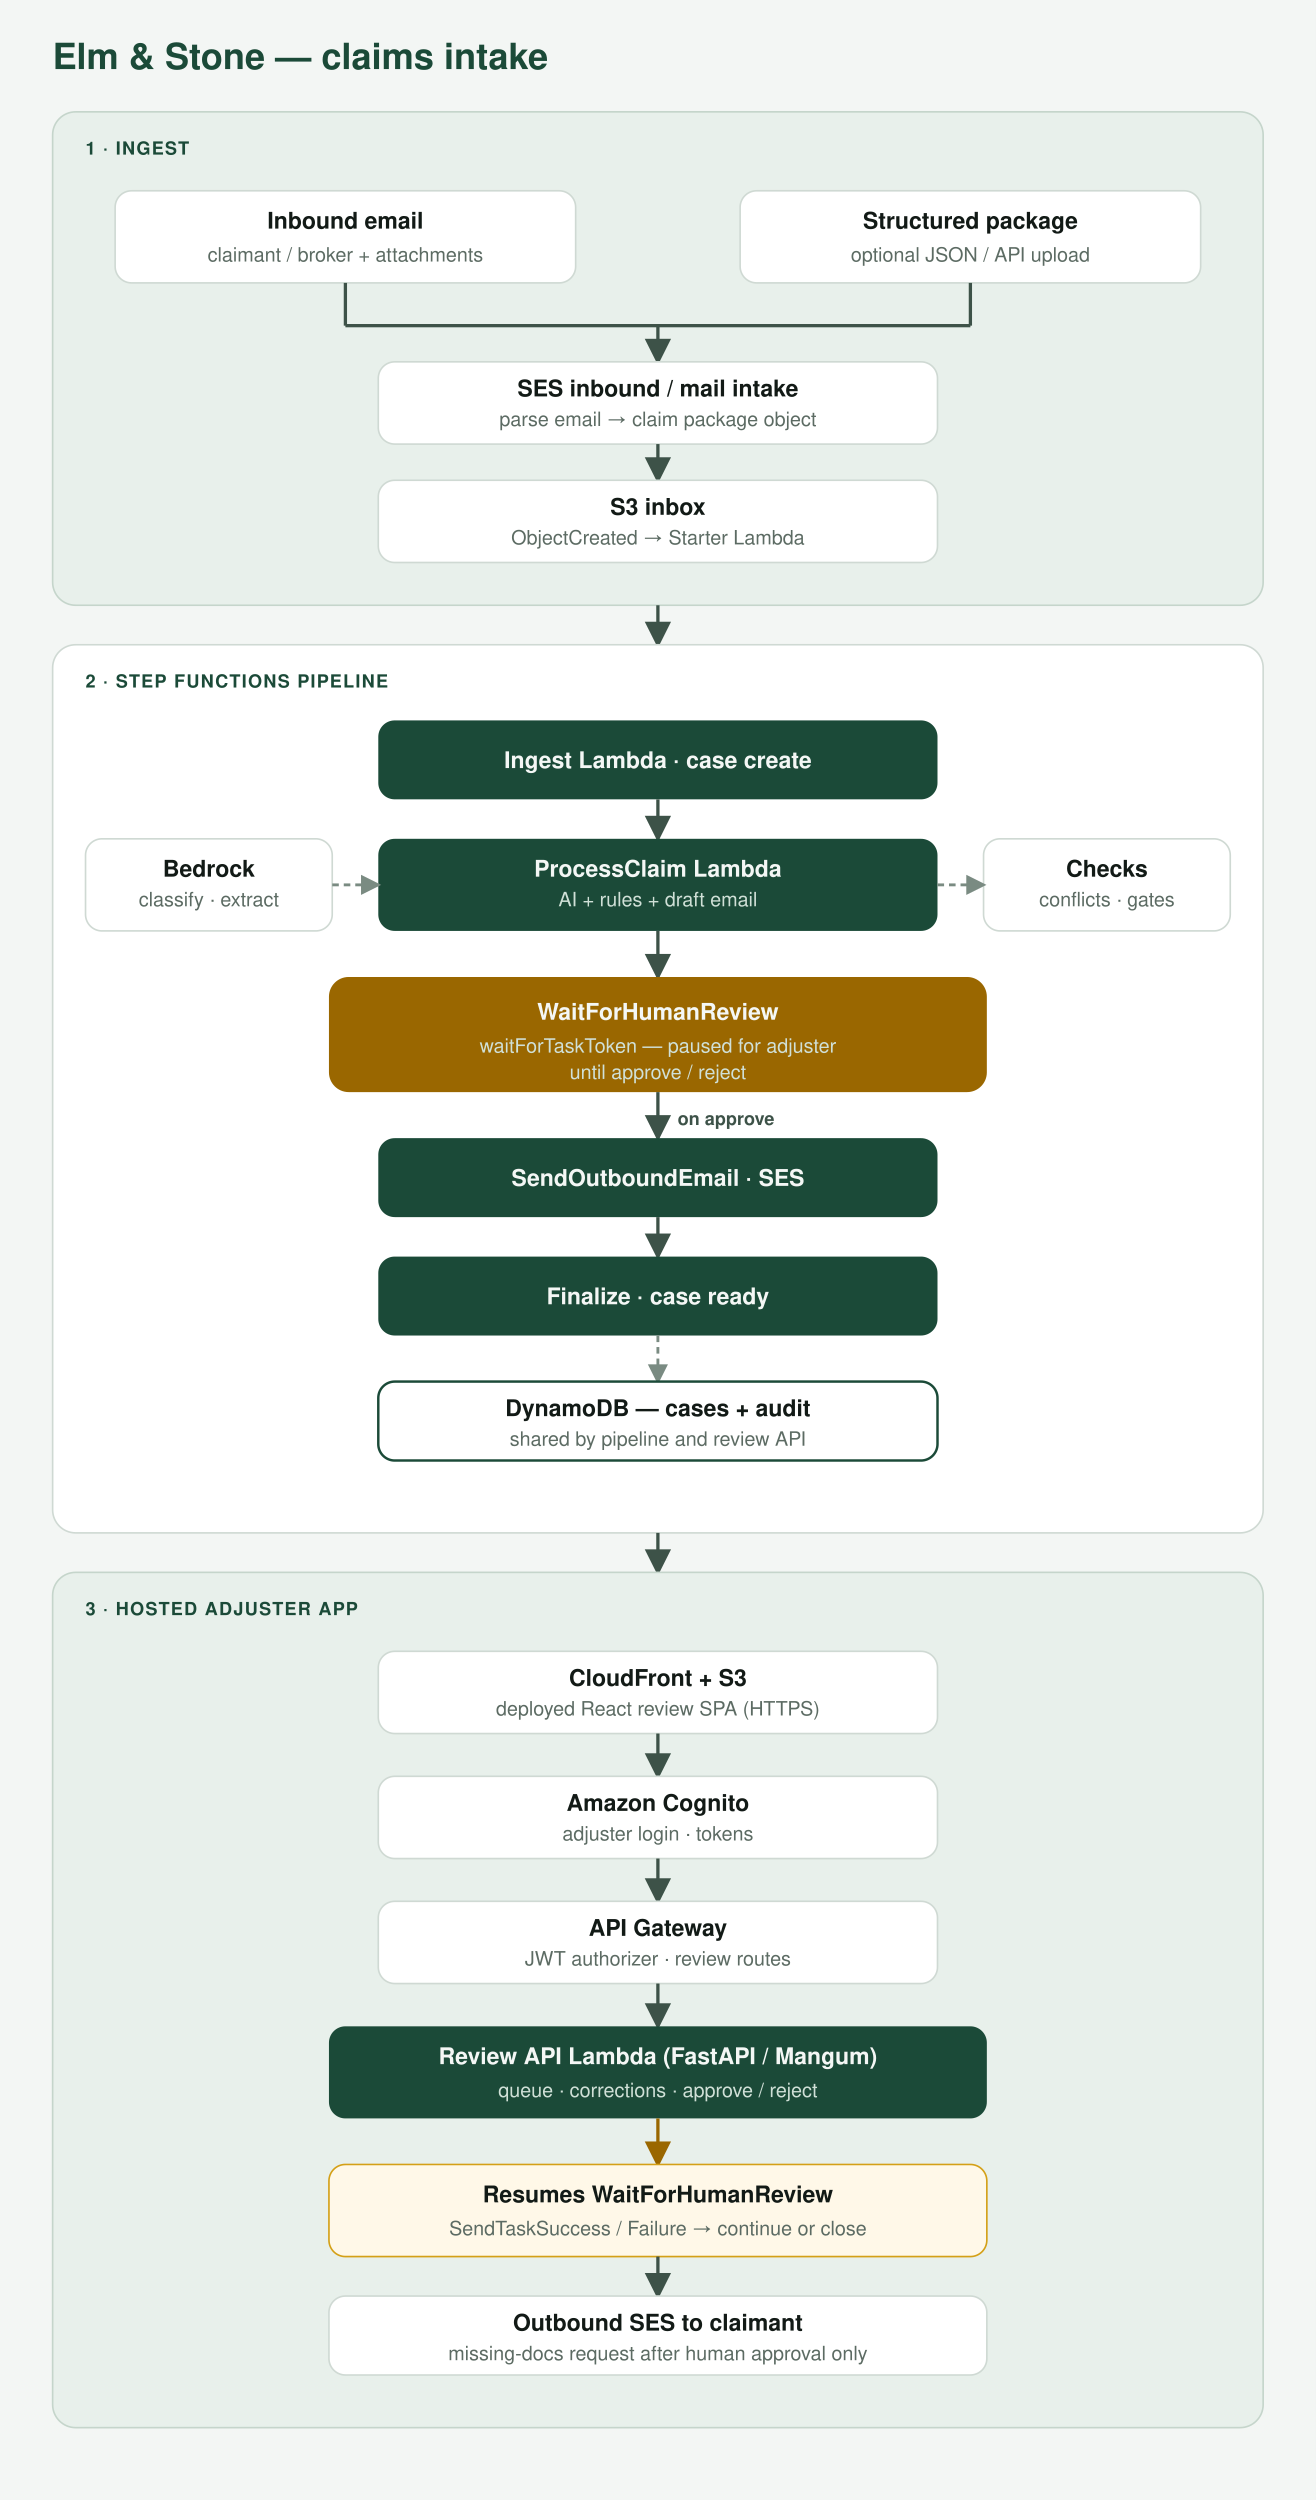
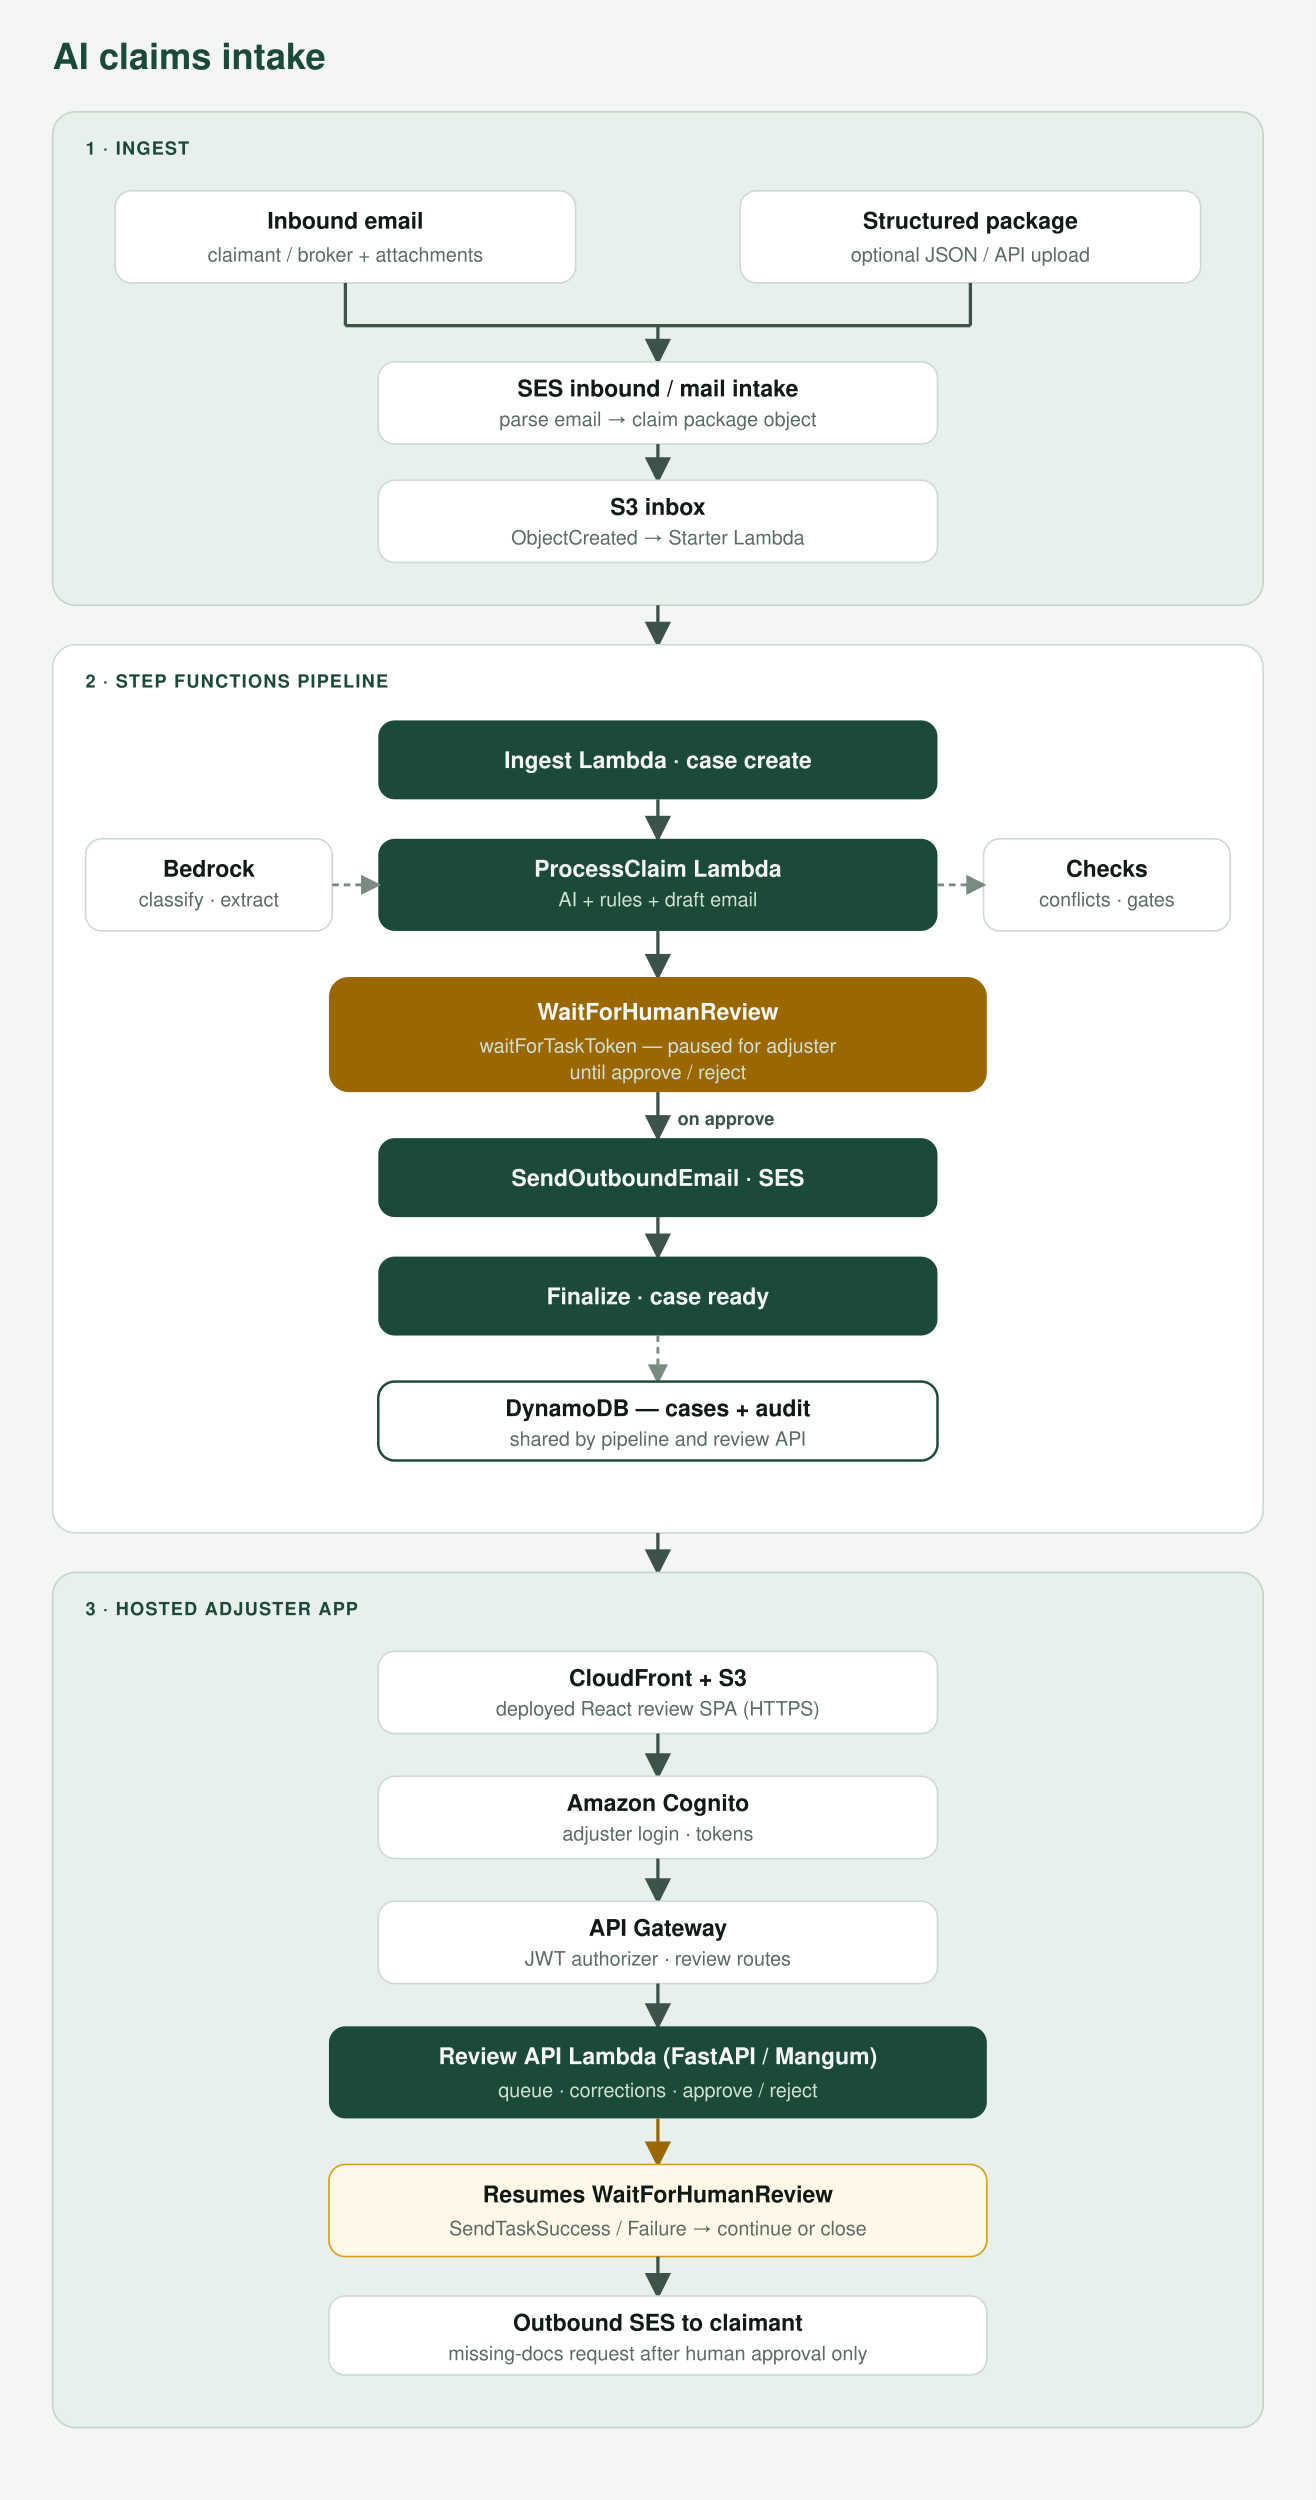
- <svg xmlns="http://www.w3.org/2000/svg" width="800" height="1520" viewBox="0 0 800 1520" role="img" aria-label="Elm and Stone claims intake architecture">
+ <svg xmlns="http://www.w3.org/2000/svg" width="800" height="1520" viewBox="0 0 800 1520" role="img" aria-label="AI claims intake architecture">
  <defs>
    <marker id="arr" markerWidth="8" markerHeight="8" refX="7" refY="4" orient="auto">
      <path d="M0 0 L8 4 L0 8 z" fill="#3d5248" />
    </marker>
    <marker id="arrMuted" markerWidth="7" markerHeight="7" refX="6" refY="3.5" orient="auto">
      <path d="M0 0 L7 3.5 L0 7 z" fill="#7a8b82" />
    </marker>
    <marker id="arrAccent" markerWidth="8" markerHeight="8" refX="7" refY="4" orient="auto">
      <path d="M0 0 L8 4 L0 8 z" fill="#9a6700" />
    </marker>
    <style>
      .title { font: 700 22px Helvetica, Arial, sans-serif; fill: #1b4a38; }
      .lane { font: 700 11px Helvetica, Arial, sans-serif; fill: #1b4a38; letter-spacing: 0.07em; }
      .h { font: 700 14px Helvetica, Arial, sans-serif; fill: #121a16; }
      .hw { font: 700 14px Helvetica, Arial, sans-serif; fill: #f4f7f5; }
      .s { font: 400 12px Helvetica, Arial, sans-serif; fill: #5c6b63; }
      .sw { font: 400 12px Helvetica, Arial, sans-serif; fill: #d0e0d7; }
      .l { font: 600 11px Helvetica, Arial, sans-serif; fill: #3d5248; }
    </style>
  </defs>
  <rect width="800" height="1520" fill="#f3f6f4" />
-   <text x="32" y="42" class="title">Elm &amp; Stone — claims intake</text>
+   <text x="32" y="42" class="title">AI claims intake</text>
  <rect x="32" y="68" width="736" height="300" rx="14" fill="#e8f0eb" stroke="#c5d5cb" />
  <text x="52" y="94" class="lane">1 · INGEST</text>
  <rect x="70" y="116" width="280" height="56" rx="10" fill="#fff" stroke="#cfd9d3" />
  <text x="210" y="139" text-anchor="middle" class="h">Inbound email</text>
  <text x="210" y="159" text-anchor="middle" class="s">claimant / broker + attachments</text>
  <rect x="450" y="116" width="280" height="56" rx="10" fill="#fff" stroke="#cfd9d3" />
  <text x="590" y="139" text-anchor="middle" class="h">Structured package</text>
  <text x="590" y="159" text-anchor="middle" class="s">optional JSON / API upload</text>
  <line x1="210" y1="172" x2="210" y2="198" stroke="#3d5248" stroke-width="2" />
  <line x1="590" y1="172" x2="590" y2="198" stroke="#3d5248" stroke-width="2" />
  <line x1="210" y1="198" x2="590" y2="198" stroke="#3d5248" stroke-width="2" />
  <line x1="400" y1="198" x2="400" y2="220" stroke="#3d5248" stroke-width="2" marker-end="url(#arr)" />
  <rect x="230" y="220" width="340" height="50" rx="10" fill="#fff" stroke="#cfd9d3" />
  <text x="400" y="241" text-anchor="middle" class="h">SES inbound / mail intake</text>
  <text x="400" y="259" text-anchor="middle" class="s">parse email → claim package object</text>
  <line x1="400" y1="270" x2="400" y2="292" stroke="#3d5248" stroke-width="2" marker-end="url(#arr)" />
  <rect x="230" y="292" width="340" height="50" rx="10" fill="#fff" stroke="#cfd9d3" />
  <text x="400" y="313" text-anchor="middle" class="h">S3 inbox</text>
  <text x="400" y="331" text-anchor="middle" class="s">ObjectCreated → Starter Lambda</text>
  <line x1="400" y1="368" x2="400" y2="392" stroke="#3d5248" stroke-width="2" marker-end="url(#arr)" />
  <rect x="32" y="392" width="736" height="540" rx="14" fill="#ffffff" stroke="#cfd9d3" />
  <text x="52" y="418" class="lane">2 · STEP FUNCTIONS PIPELINE</text>
  <rect x="230" y="438" width="340" height="48" rx="10" fill="#1b4a38" />
  <text x="400" y="467" text-anchor="middle" class="hw">Ingest Lambda · case create</text>
  <line x1="400" y1="486" x2="400" y2="510" stroke="#3d5248" stroke-width="2" marker-end="url(#arr)" />
  <rect x="52" y="510" width="150" height="56" rx="10" fill="#fff" stroke="#cfd9d3" />
  <text x="127" y="533" text-anchor="middle" class="h">Bedrock</text>
  <text x="127" y="551" text-anchor="middle" class="s">classify · extract</text>
  <rect x="230" y="510" width="340" height="56" rx="10" fill="#1b4a38" />
  <text x="400" y="533" text-anchor="middle" class="hw">ProcessClaim Lambda</text>
  <text x="400" y="551" text-anchor="middle" class="sw">AI + rules + draft email</text>
  <rect x="598" y="510" width="150" height="56" rx="10" fill="#fff" stroke="#cfd9d3" />
  <text x="673" y="533" text-anchor="middle" class="h">Checks</text>
  <text x="673" y="551" text-anchor="middle" class="s">conflicts · gates</text>
  <line x1="202" y1="538" x2="230" y2="538" stroke="#7a8b82" stroke-width="1.75" stroke-dasharray="4 3" marker-end="url(#arrMuted)" />
  <line x1="570" y1="538" x2="598" y2="538" stroke="#7a8b82" stroke-width="1.75" stroke-dasharray="4 3" marker-end="url(#arrMuted)" />
  <line x1="400" y1="566" x2="400" y2="594" stroke="#3d5248" stroke-width="2" marker-end="url(#arr)" />
  <rect x="200" y="594" width="400" height="70" rx="12" fill="#9a6700" />
  <text x="400" y="620" text-anchor="middle" class="hw">WaitForHumanReview</text>
  <text x="400" y="640" text-anchor="middle" class="sw">waitForTaskToken — paused for adjuster</text>
  <text x="400" y="656" text-anchor="middle" class="sw">until approve / reject</text>
  <line x1="400" y1="664" x2="400" y2="692" stroke="#3d5248" stroke-width="2" marker-end="url(#arr)" />
  <text x="412" y="684" class="l">on approve</text>
  <rect x="230" y="692" width="340" height="48" rx="10" fill="#1b4a38" />
  <text x="400" y="721" text-anchor="middle" class="hw">SendOutboundEmail · SES</text>
  <line x1="400" y1="740" x2="400" y2="764" stroke="#3d5248" stroke-width="2" marker-end="url(#arr)" />
  <rect x="230" y="764" width="340" height="48" rx="10" fill="#1b4a38" />
  <text x="400" y="793" text-anchor="middle" class="hw">Finalize · case ready</text>
  <line x1="400" y1="812" x2="400" y2="840" stroke="#7a8b82" stroke-width="1.75" stroke-dasharray="4 3" marker-end="url(#arrMuted)" />
  <rect x="230" y="840" width="340" height="48" rx="10" fill="#fff" stroke="#1b4a38" stroke-width="1.5" />
  <text x="400" y="861" text-anchor="middle" class="h">DynamoDB — cases + audit</text>
  <text x="400" y="879" text-anchor="middle" class="s">shared by pipeline and review API</text>
  <line x1="400" y1="932" x2="400" y2="956" stroke="#3d5248" stroke-width="2" marker-end="url(#arr)" />
  <rect x="32" y="956" width="736" height="520" rx="14" fill="#e8f0eb" stroke="#c5d5cb" />
  <text x="52" y="982" class="lane">3 · HOSTED ADJUSTER APP</text>
  <rect x="230" y="1004" width="340" height="50" rx="10" fill="#fff" stroke="#cfd9d3" />
  <text x="400" y="1025" text-anchor="middle" class="h">CloudFront + S3</text>
  <text x="400" y="1043" text-anchor="middle" class="s">deployed React review SPA (HTTPS)</text>
  <line x1="400" y1="1054" x2="400" y2="1080" stroke="#3d5248" stroke-width="2" marker-end="url(#arr)" />
  <rect x="230" y="1080" width="340" height="50" rx="10" fill="#fff" stroke="#cfd9d3" />
  <text x="400" y="1101" text-anchor="middle" class="h">Amazon Cognito</text>
  <text x="400" y="1119" text-anchor="middle" class="s">adjuster login · tokens</text>
  <line x1="400" y1="1130" x2="400" y2="1156" stroke="#3d5248" stroke-width="2" marker-end="url(#arr)" />
  <rect x="230" y="1156" width="340" height="50" rx="10" fill="#fff" stroke="#cfd9d3" />
  <text x="400" y="1177" text-anchor="middle" class="h">API Gateway</text>
  <text x="400" y="1195" text-anchor="middle" class="s">JWT authorizer · review routes</text>
  <line x1="400" y1="1206" x2="400" y2="1232" stroke="#3d5248" stroke-width="2" marker-end="url(#arr)" />
  <rect x="200" y="1232" width="400" height="56" rx="10" fill="#1b4a38" />
  <text x="400" y="1255" text-anchor="middle" class="hw">Review API Lambda (FastAPI / Mangum)</text>
  <text x="400" y="1275" text-anchor="middle" class="sw">queue · corrections · approve / reject</text>
  <line x1="400" y1="1288" x2="400" y2="1316" stroke="#9a6700" stroke-width="2" marker-end="url(#arrAccent)" />
  <rect x="200" y="1316" width="400" height="56" rx="10" fill="#fff8e8" stroke="#d4a017" />
  <text x="400" y="1339" text-anchor="middle" class="h">Resumes WaitForHumanReview</text>
  <text x="400" y="1359" text-anchor="middle" class="s">SendTaskSuccess / Failure → continue or close</text>
  <line x1="400" y1="1372" x2="400" y2="1396" stroke="#3d5248" stroke-width="2" marker-end="url(#arr)" />
  <rect x="200" y="1396" width="400" height="48" rx="10" fill="#fff" stroke="#cfd9d3" />
  <text x="400" y="1417" text-anchor="middle" class="h">Outbound SES to claimant</text>
  <text x="400" y="1435" text-anchor="middle" class="s">missing-docs request after human approval only</text>
</svg>
